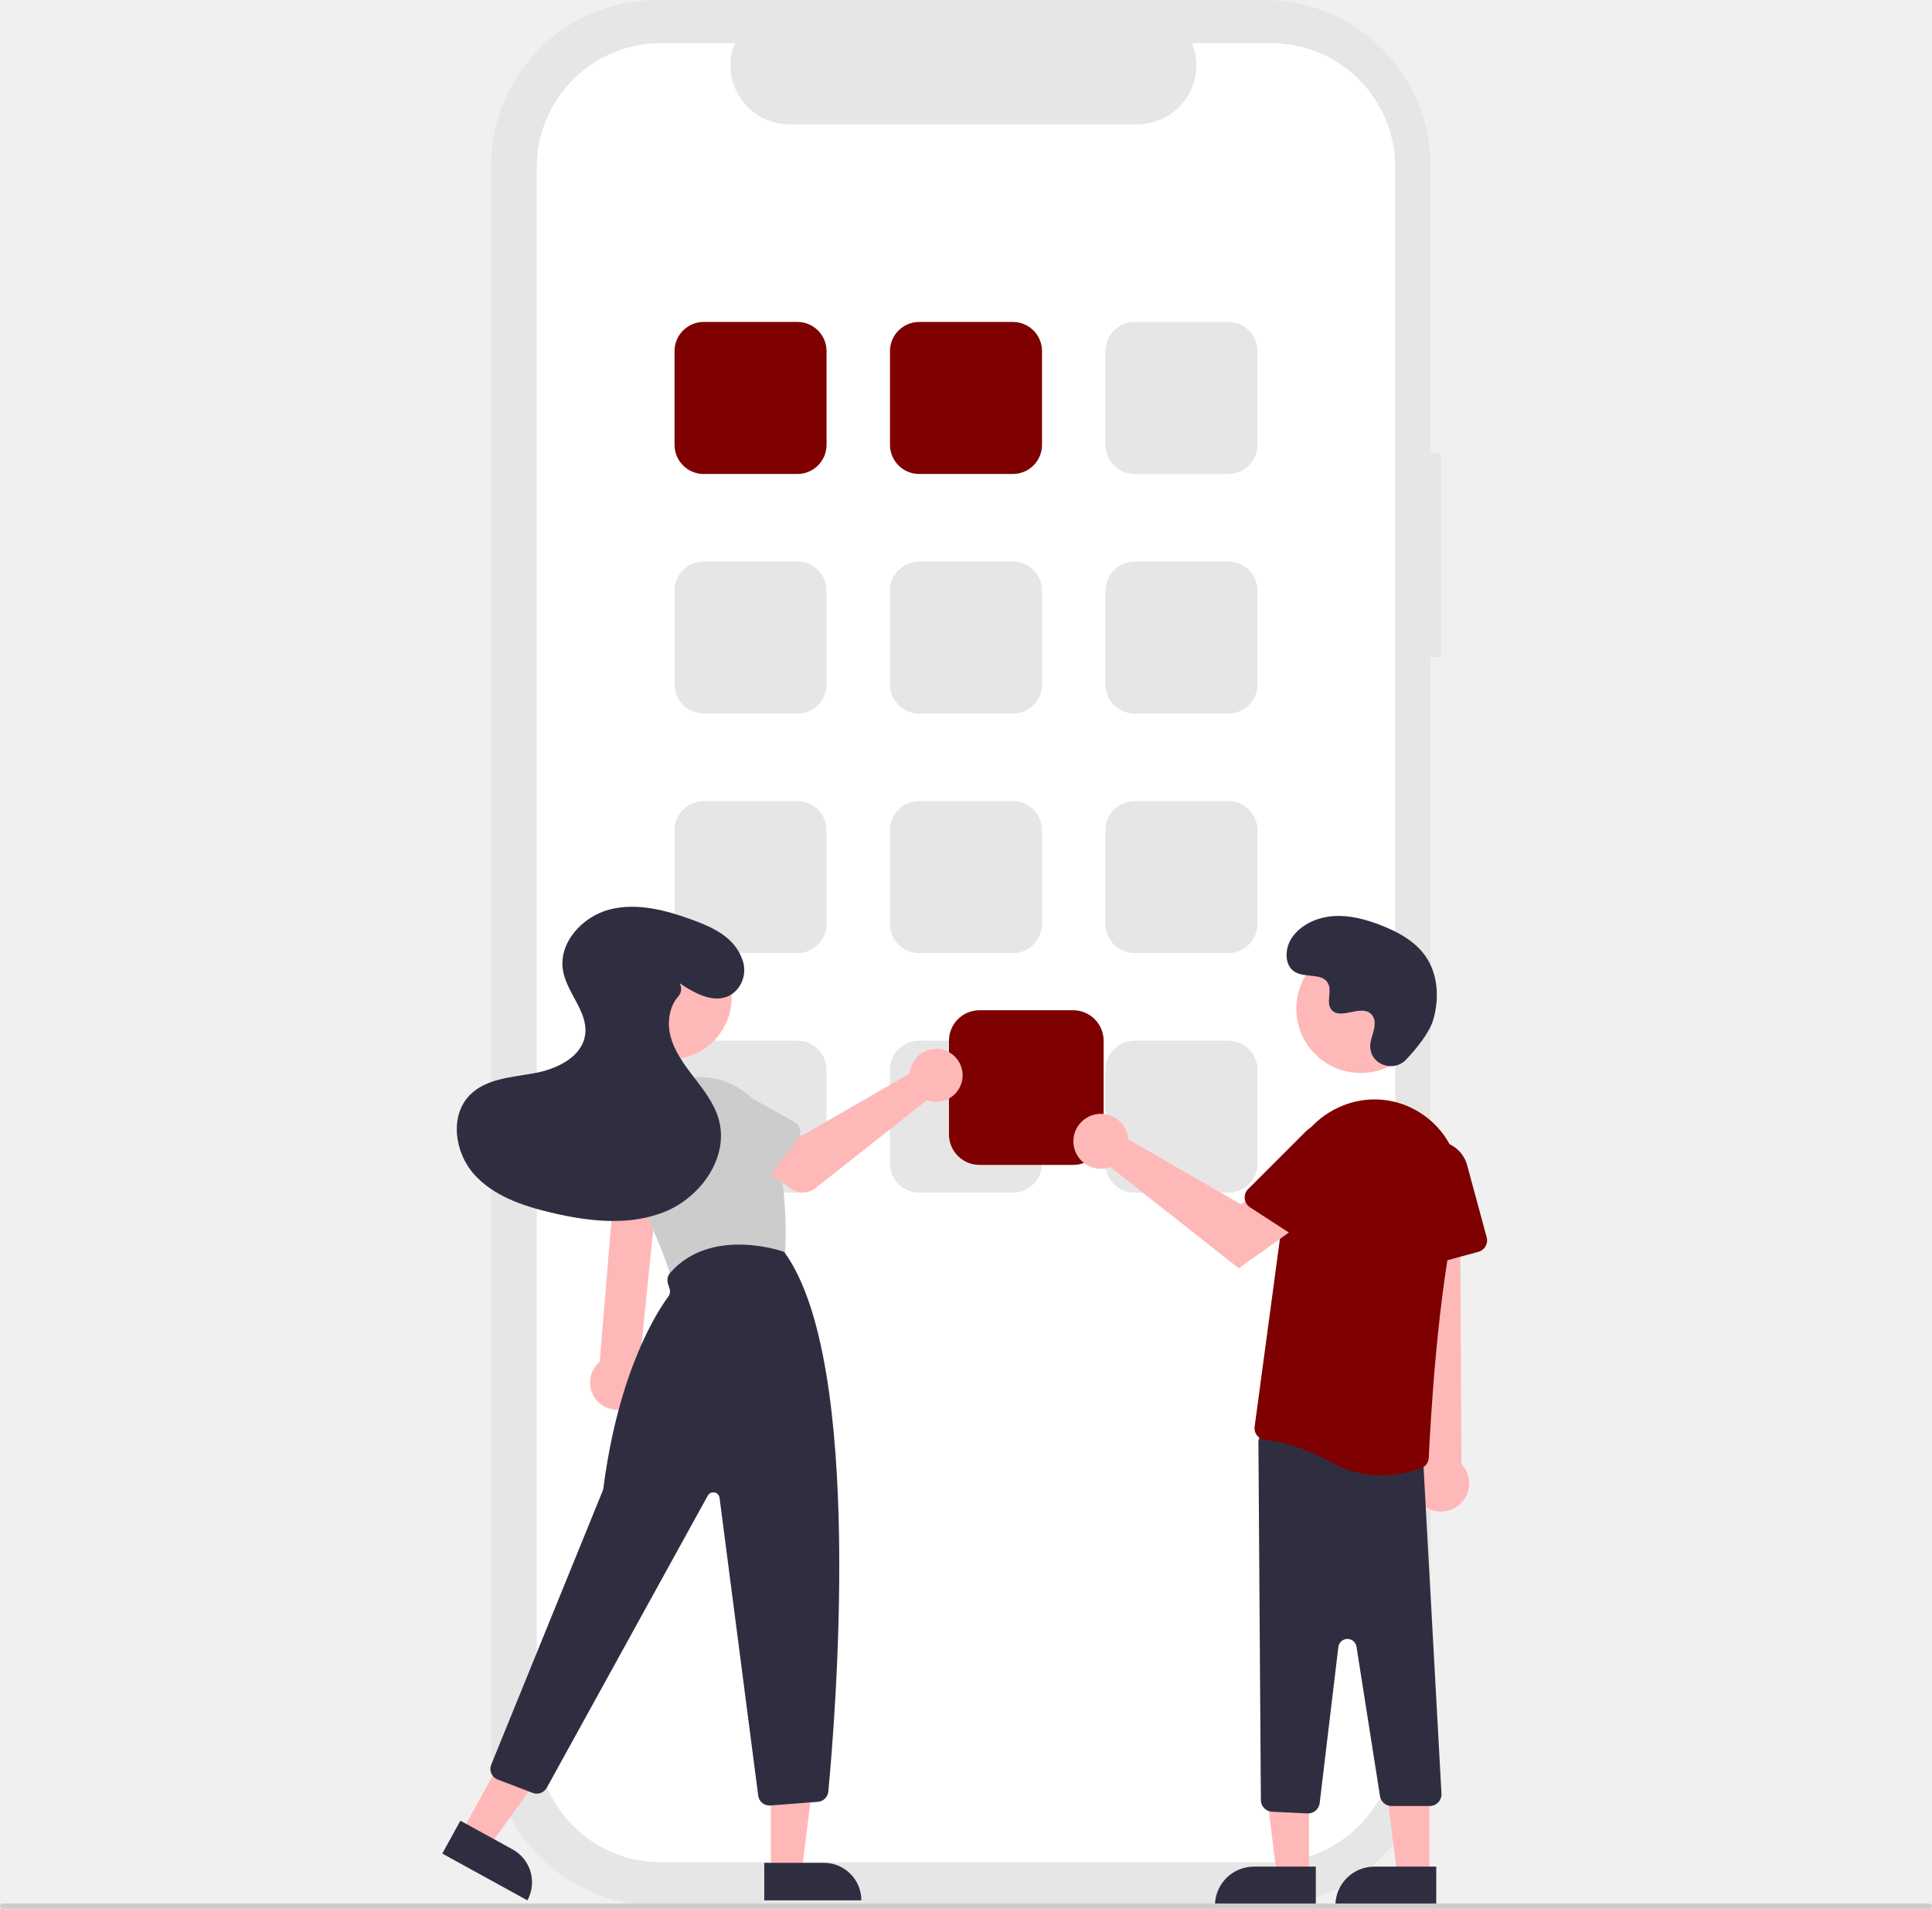
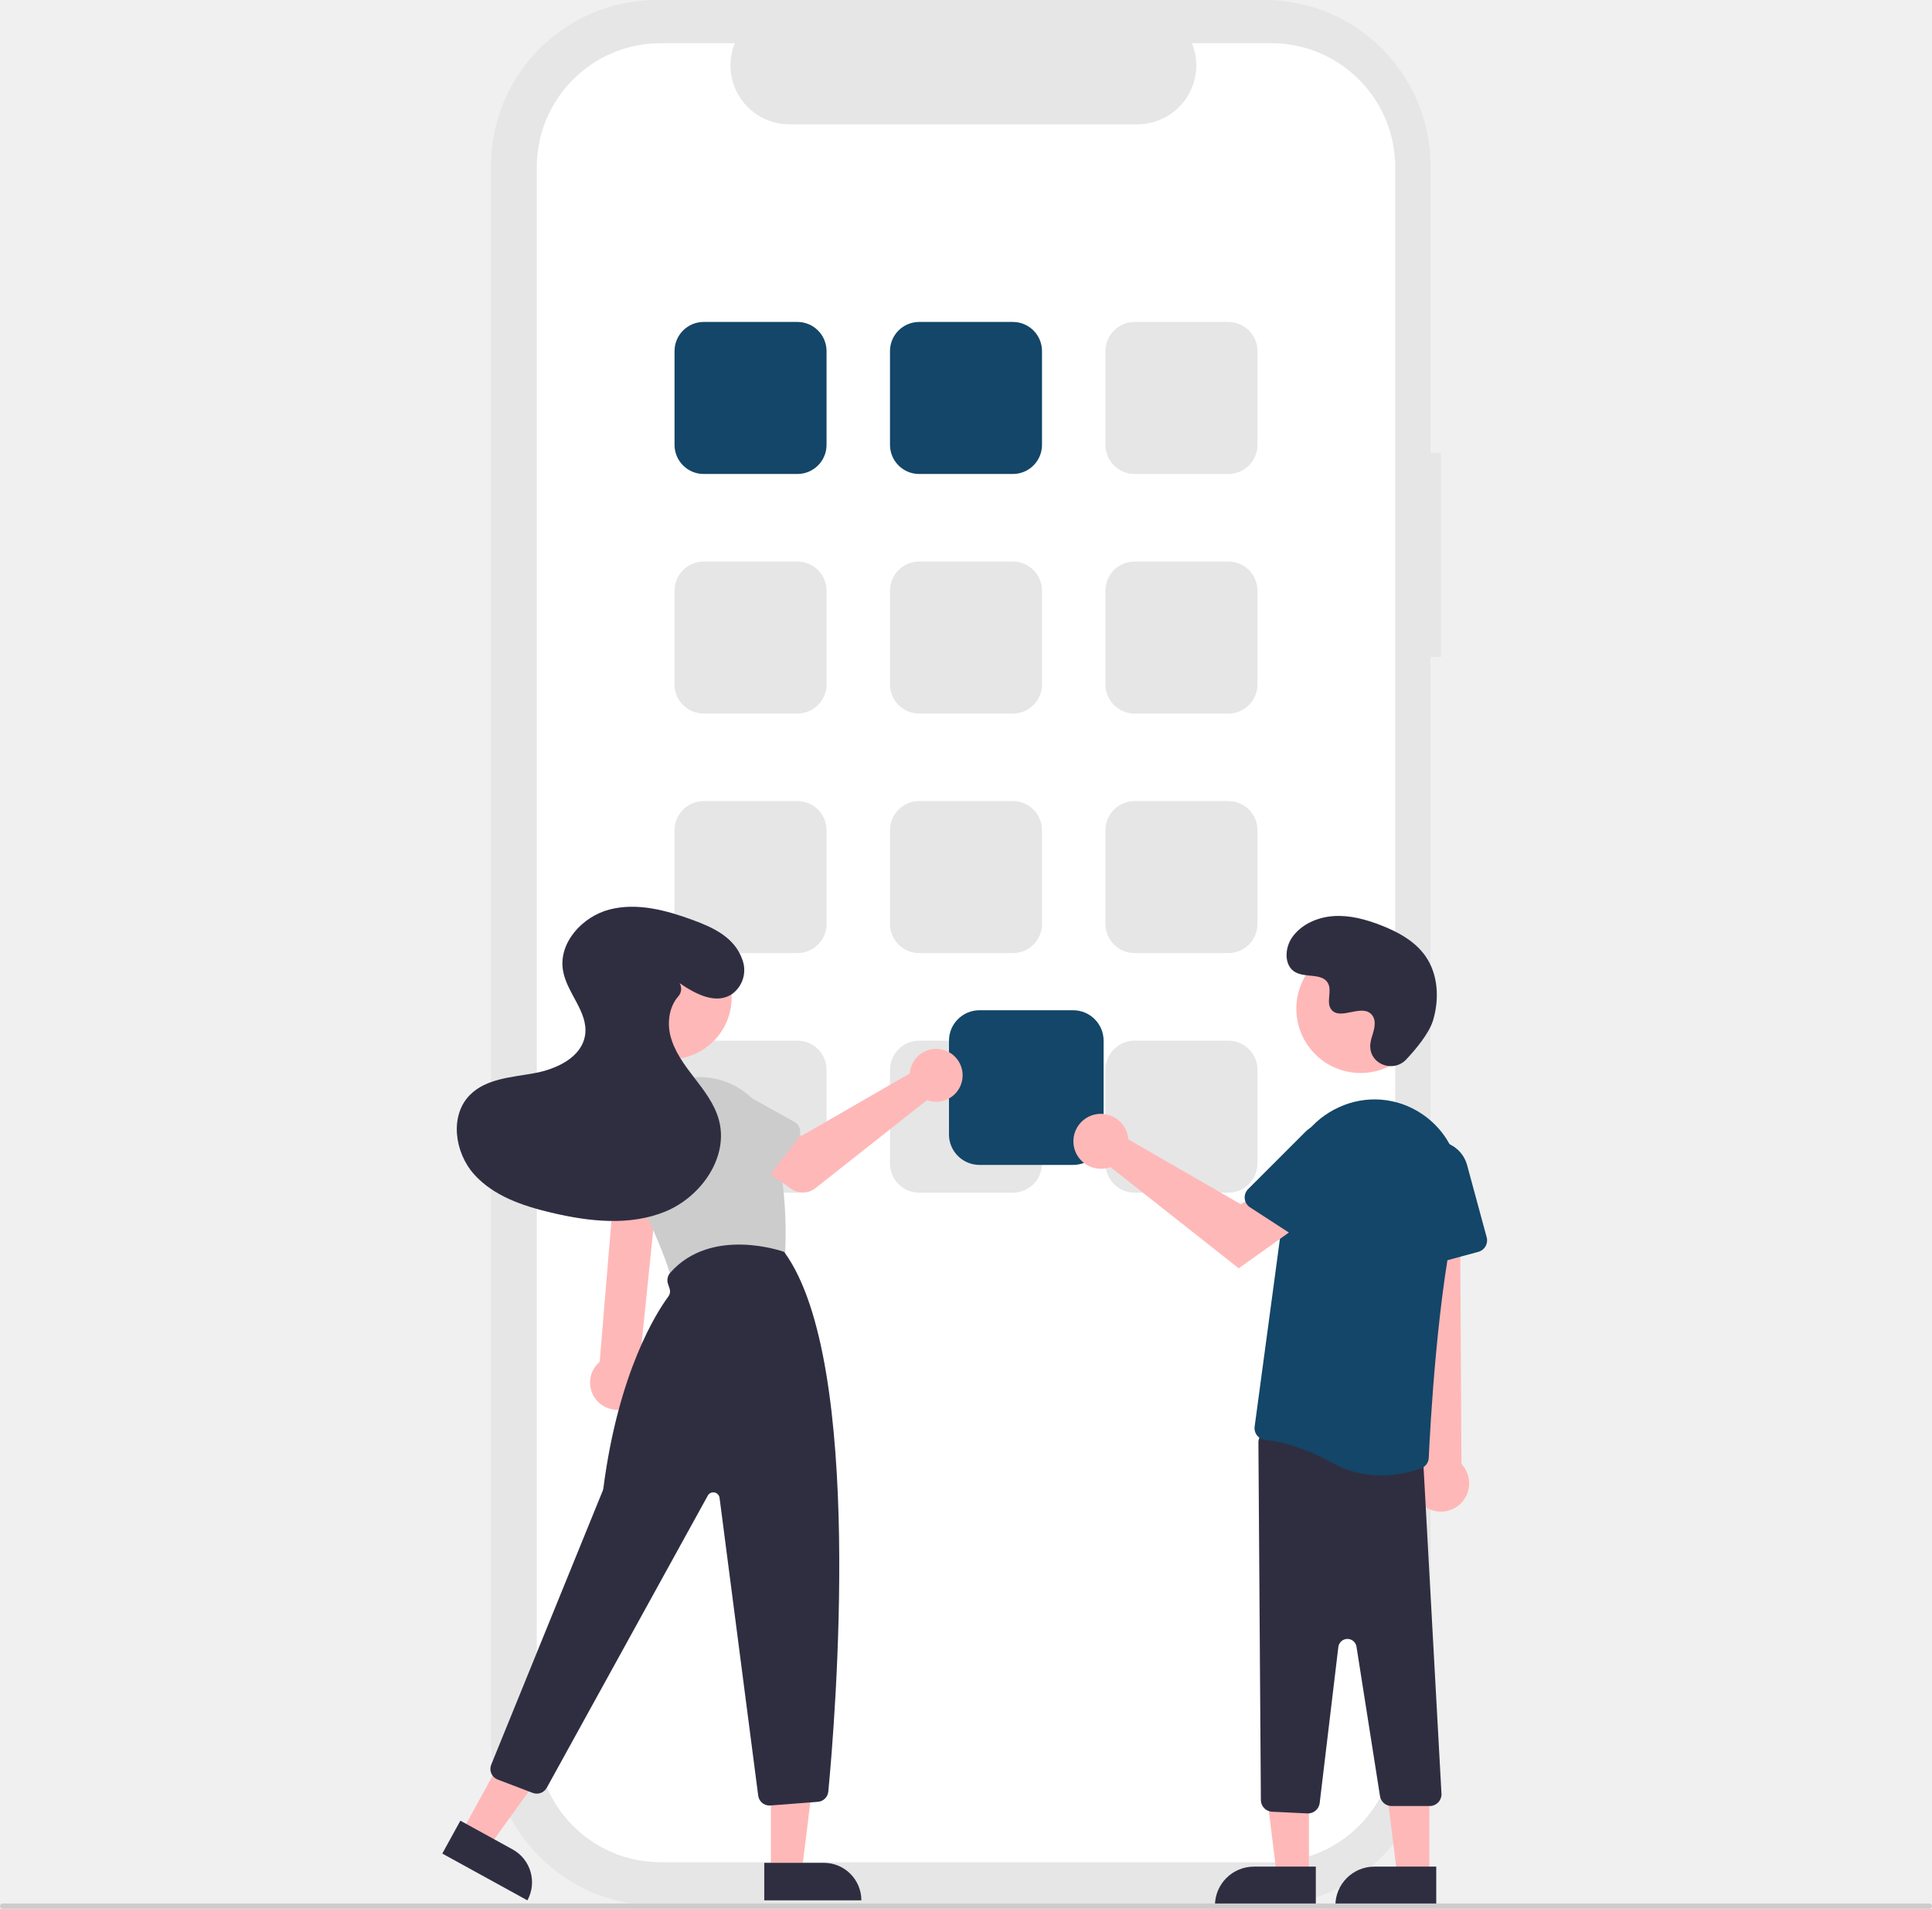
<svg xmlns="http://www.w3.org/2000/svg" data-name="Layer 1" width="738" height="729.047" viewBox="0 0 738 729.047">
  <path d="M781.445,258.424h-3.999V148.879a63.402,63.402,0,0,0-63.402-63.402H481.957a63.402,63.402,0,0,0-63.402,63.402v600.974a63.402,63.402,0,0,0,63.402,63.402H714.044a63.402,63.402,0,0,0,63.402-63.402V336.4h3.999Z" transform="translate(-231 -85.47675)" fill="#e6e6e6" />
  <path d="M763.951,149.321v600.09a47.351,47.351,0,0,1-47.35,47.35h-233.2a47.351,47.351,0,0,1-47.35-47.35v-600.09a47.351,47.351,0,0,1,47.35-47.35h28.29a22.507,22.507,0,0,0,20.83,30.99h132.96a22.507,22.507,0,0,0,20.83-30.99h30.29A47.351,47.351,0,0,1,763.951,149.321Z" transform="translate(-231 -85.47675)" fill="#fff" />
-   <path d="M535.603,266.516h-35.812a11.142,11.142,0,0,1-11.129-11.129V219.575a11.142,11.142,0,0,1,11.129-11.129h35.812a11.142,11.142,0,0,1,11.129,11.129v35.812A11.142,11.142,0,0,1,535.603,266.516Z" transform="translate(-231 -85.47675)" fill="#7E0000" />
-   <path d="M617.907,266.516H582.095a11.142,11.142,0,0,1-11.129-11.129V219.575A11.142,11.142,0,0,1,582.095,208.446h35.812a11.142,11.142,0,0,1,11.129,11.129v35.812A11.142,11.142,0,0,1,617.907,266.516Z" transform="translate(-231 -85.47675)" fill="#7E0000" />
+   <path d="M535.603,266.516h-35.812a11.142,11.142,0,0,1-11.129-11.129V219.575a11.142,11.142,0,0,1,11.129-11.129h35.812a11.142,11.142,0,0,1,11.129,11.129v35.812A11.142,11.142,0,0,1,535.603,266.516Z" transform="translate(-231 -85.47675)" fill="#134668" />
+   <path d="M617.907,266.516H582.095a11.142,11.142,0,0,1-11.129-11.129V219.575A11.142,11.142,0,0,1,582.095,208.446h35.812a11.142,11.142,0,0,1,11.129,11.129v35.812A11.142,11.142,0,0,1,617.907,266.516Z" transform="translate(-231 -85.47675)" fill="#134668" />
  <path d="M700.211,266.516H664.399a11.142,11.142,0,0,1-11.129-11.129V219.575a11.142,11.142,0,0,1,11.129-11.129h35.812A11.142,11.142,0,0,1,711.34,219.575v35.812A11.142,11.142,0,0,1,700.211,266.516Z" transform="translate(-231 -85.47675)" fill="#e6e6e6" />
  <path d="M535.603,358.025h-35.812a11.142,11.142,0,0,1-11.129-11.129V311.084a11.142,11.142,0,0,1,11.129-11.129h35.812a11.142,11.142,0,0,1,11.129,11.129v35.812A11.142,11.142,0,0,1,535.603,358.025Z" transform="translate(-231 -85.47675)" fill="#e6e6e6" />
  <path d="M617.907,358.025H582.095a11.142,11.142,0,0,1-11.129-11.129V311.084A11.142,11.142,0,0,1,582.095,299.955h35.812a11.142,11.142,0,0,1,11.129,11.129v35.812A11.142,11.142,0,0,1,617.907,358.025Z" transform="translate(-231 -85.47675)" fill="#e6e6e6" />
  <path d="M700.211,358.025H664.399a11.142,11.142,0,0,1-11.129-11.129V311.084a11.142,11.142,0,0,1,11.129-11.129h35.812A11.142,11.142,0,0,1,711.34,311.084v35.812A11.142,11.142,0,0,1,700.211,358.025Z" transform="translate(-231 -85.47675)" fill="#e6e6e6" />
  <path d="M535.603,449.516h-35.812a11.142,11.142,0,0,1-11.129-11.129V402.575a11.142,11.142,0,0,1,11.129-11.129h35.812a11.142,11.142,0,0,1,11.129,11.129v35.812A11.142,11.142,0,0,1,535.603,449.516Z" transform="translate(-231 -85.47675)" fill="#e6e6e6" />
  <path d="M617.907,449.516H582.095a11.142,11.142,0,0,1-11.129-11.129V402.575A11.142,11.142,0,0,1,582.095,391.446h35.812a11.142,11.142,0,0,1,11.129,11.129v35.812A11.142,11.142,0,0,1,617.907,449.516Z" transform="translate(-231 -85.47675)" fill="#e6e6e6" />
  <path d="M700.211,449.516H664.399a11.142,11.142,0,0,1-11.129-11.129V402.575a11.142,11.142,0,0,1,11.129-11.129h35.812A11.142,11.142,0,0,1,711.34,402.575v35.812A11.142,11.142,0,0,1,700.211,449.516Z" transform="translate(-231 -85.47675)" fill="#e6e6e6" />
  <path d="M535.603,541.025h-35.812a11.142,11.142,0,0,1-11.129-11.129V494.084a11.142,11.142,0,0,1,11.129-11.129h35.812a11.142,11.142,0,0,1,11.129,11.129v35.812A11.142,11.142,0,0,1,535.603,541.025Z" transform="translate(-231 -85.47675)" fill="#e6e6e6" />
  <path d="M617.907,541.025H582.095a11.142,11.142,0,0,1-11.129-11.129V494.084A11.142,11.142,0,0,1,582.095,482.955h35.812a11.142,11.142,0,0,1,11.129,11.129v35.812A11.142,11.142,0,0,1,617.907,541.025Z" transform="translate(-231 -85.47675)" fill="#e6e6e6" />
  <path d="M700.211,541.025H664.399a11.142,11.142,0,0,1-11.129-11.129V494.084a11.142,11.142,0,0,1,11.129-11.129h35.812A11.142,11.142,0,0,1,711.34,494.084v35.812A11.142,11.142,0,0,1,700.211,541.025Z" transform="translate(-231 -85.47675)" fill="#e6e6e6" />
-   <path d="M640.941,530.413h-35.812a11.643,11.643,0,0,1-11.629-11.629v-35.812a11.642,11.642,0,0,1,11.629-11.629h35.812a11.642,11.642,0,0,1,11.629,11.629v35.812A11.642,11.642,0,0,1,640.941,530.413Z" transform="translate(-231 -85.47675)" fill="#7E0000" />
+   <path d="M640.941,530.413h-35.812a11.643,11.643,0,0,1-11.629-11.629v-35.812a11.642,11.642,0,0,1,11.629-11.629h35.812a11.642,11.642,0,0,1,11.629,11.629v35.812A11.642,11.642,0,0,1,640.941,530.413Z" transform="translate(-231 -85.47675)" fill="#134668" />
  <path d="M471.496,622.828a10.342,10.342,0,0,0,3.698-15.421l7.733-75.611H466.215l-6.146,73.83A10.398,10.398,0,0,0,471.496,622.828Z" transform="translate(-231 -85.47675)" fill="#ffb8b8" />
  <circle cx="255.841" cy="380.947" r="23.645" fill="#ffb8b8" />
  <path d="M491.293,575.83a4.324,4.324,0,0,1-4.168-3.176c-1.894-6.883-6.823-18.52-14.649-34.59a28.652,28.652,0,0,1,16.271-39.558h0a28.639,28.639,0,0,1,36.801,18.244c6.066,19.017,5.773,39.388,5.365,47.263a4.343,4.343,0,0,1-3.402,4.01l-35.289,7.706A4.311,4.311,0,0,1,491.293,575.83Z" transform="translate(-231 -85.47675)" fill="#ccc" />
  <polygon points="294.466 714.884 306.269 714.883 311.884 669.359 294.464 669.36 294.466 714.884" fill="#ffb8b8" />
  <path d="M522.937,796.988h37.094a0,0,0,0,1,0,0v14.332a0,0,0,0,1,0,0H537.269a14.332,14.332,0,0,1-14.332-14.332v0A0,0,0,0,1,522.937,796.988Z" transform="translate(852.0051 1522.805) rotate(179.9974)" fill="#2f2e41" />
  <polygon points="176.447 699.587 186.79 705.273 213.644 668.087 198.379 659.695 176.447 699.587" fill="#ffb8b8" />
  <path d="M401.109,788.94h37.094a0,0,0,0,1,0,0v14.332a0,0,0,0,1,0,0H415.44a14.332,14.332,0,0,1-14.332-14.332v0A0,0,0,0,1,401.109,788.94Z" transform="translate(172.861 1610.431) rotate(-151.199)" fill="#2f2e41" />
  <path d="M524.915,775.092a4.332,4.332,0,0,1-4.292-3.775L505.862,657.575a2.407,2.407,0,0,0-4.494-.853L439.853,768.33a4.356,4.356,0,0,1-5.336,1.958L421.108,765.179a4.332,4.332,0,0,1-2.47-5.681l42.613-104.682a3.337,3.337,0,0,0,.218-.829c5.772-44.673,20.457-67.39,24.82-73.289a3.355,3.355,0,0,0,.477-3.055l-.6-1.799a4.33,4.33,0,0,1,.834-4.214c15.722-17.908,43.125-8.136,43.4-8.035l.137.051.086.118c30.727,42.14,19.366,179.01,16.777,206.019a4.32,4.32,0,0,1-3.98,3.899l-18.17,1.399C525.138,775.088,525.026,775.092,524.915,775.092Z" transform="translate(-231 -85.47675)" fill="#2f2e41" />
  <path d="M578.764,493.89a10.133,10.133,0,0,0-.23,1.579l-41.355,23.858-10.052-5.787-10.716,14.029L533.21,539.542a7.702,7.702,0,0,0,9.24-.225l42.645-33.643a10.106,10.106,0,1,0-6.33-11.785Z" transform="translate(-231 -85.47675)" fill="#ffb8b8" />
  <path d="M535.796,520.456,522.43,537.779a4.332,4.332,0,0,1-6.55.359l-15.131-15.713a12.031,12.031,0,0,1,14.755-19.008l18.978,10.612a4.332,4.332,0,0,1,1.314,6.427Z" transform="translate(-231 -85.47675)" fill="#ccc" />
  <path d="M483.991,550.553l-21.532-3.888a4.332,4.332,0,0,1-3.335-5.649l6.98-20.667a12.031,12.031,0,0,1,23.667,4.345l-.681,21.732a4.332,4.332,0,0,1-5.1,4.126Z" transform="translate(-231 -85.47675)" fill="#ccc" />
  <path d="M490.584,460.985c6.077,4.159,14.057,8.435,20.264,4.006a11.295,11.295,0,0,0,3.707-13.02c-2.972-8.499-11.138-12.241-18.947-15.109-10.151-3.729-21.204-6.695-31.684-4.025S444.183,445.652,446.075,456.3c1.521,8.563,9.598,15.687,8.452,24.308-1.154,8.676-10.911,13.243-19.525,14.793s-18.253,2.049-24.444,8.236c-7.897,7.893-5.925,22.001,1.506,30.334s18.645,12.111,29.511,14.679c14.397,3.402,29.968,5.191,43.641-.456s24.314-20.847,20.353-35.1c-1.673-6.021-5.614-11.109-9.423-16.062s-7.666-10.133-9.119-16.211c-1.211-5.065-.315-10.945,3.044-14.744a4.272,4.272,0,0,0,.572-4.993Z" transform="translate(-231 -85.47675)" fill="#2f2e41" />
  <polygon points="500 716.459 487.74 716.459 481.908 669.171 500.002 669.171 500 716.459" fill="#ffb8b8" />
  <path d="M478.983,712.956h23.644a0,0,0,0,1,0,0v14.887a0,0,0,0,1,0,0H464.096a0,0,0,0,1,0,0v0A14.887,14.887,0,0,1,478.983,712.956Z" fill="#2f2e41" />
  <polygon points="546 716.459 533.74 716.459 527.908 669.171 546.002 669.171 546 716.459" fill="#ffb8b8" />
  <path d="M524.983,712.956h23.644a0,0,0,0,1,0,0v14.887a0,0,0,0,1,0,0H510.096a0,0,0,0,1,0,0v0A14.887,14.887,0,0,1,524.983,712.956Z" fill="#2f2e41" />
  <path d="M775.503,661.097a10.743,10.743,0,0,1-2.062-16.343L765.368,530.196l23.253,2.255.639,112.187a10.801,10.801,0,0,1-13.757,16.459Z" transform="translate(-231 -85.47675)" fill="#ffb8b8" />
  <path d="M730.421,778.113l-13.496-.644a4.499,4.499,0,0,1-4.286-4.463l-.942-136.557a4.501,4.501,0,0,1,5.146-4.485l53.994,7.838a4.474,4.474,0,0,1,3.854,4.42l6.944,126.534a4.5,4.5,0,0,1-4.5,4.534H762.585a4.479,4.479,0,0,1-4.445-3.801l-8.977-57.067a3.5,3.5,0,0,0-6.933.128l-7.126,59.603a4.517,4.517,0,0,1-4.469,3.966Q730.528,778.119,730.421,778.113Z" transform="translate(-231 -85.47675)" fill="#2f2e41" />
-   <path d="M739.922,644.228c-11.899-6.611-21.197-8.349-25.68-8.796a4.418,4.418,0,0,1-3.053-1.673,4.478,4.478,0,0,1-.931-3.401l12.938-96.051a33.219,33.219,0,0,1,19.364-25.957,32.306,32.306,0,0,1,31.396,2.461q.665.442,1.305.903a33.178,33.178,0,0,1,12.636,34.573c-7.934,32.455-10.659,85.662-11.125,95.999a4.465,4.465,0,0,1-2.918,4.005,45.085,45.085,0,0,1-15.226,2.711A38.125,38.125,0,0,1,739.922,644.228Z" transform="translate(-231 -85.47675)" fill="#7E0000" />
-   <path d="M770.632,568.689a4.482,4.482,0,0,1-1.859-3.401l-1.704-30.876a12.399,12.399,0,0,1,24.346-3.927l7.485,27.605a4.505,4.505,0,0,1-3.166,5.521L774.444,569.384A4.483,4.483,0,0,1,770.632,568.689Z" transform="translate(-231 -85.47675)" fill="#7E0000" />
+   <path d="M739.922,644.228c-11.899-6.611-21.197-8.349-25.68-8.796a4.418,4.418,0,0,1-3.053-1.673,4.478,4.478,0,0,1-.931-3.401l12.938-96.051a33.219,33.219,0,0,1,19.364-25.957,32.306,32.306,0,0,1,31.396,2.461q.665.442,1.305.903a33.178,33.178,0,0,1,12.636,34.573c-7.934,32.455-10.659,85.662-11.125,95.999a4.465,4.465,0,0,1-2.918,4.005,45.085,45.085,0,0,1-15.226,2.711A38.125,38.125,0,0,1,739.922,644.228Z" transform="translate(-231 -85.47675)" fill="#134668" />
+   <path d="M770.632,568.689a4.482,4.482,0,0,1-1.859-3.401l-1.704-30.876a12.399,12.399,0,0,1,24.346-3.927l7.485,27.605a4.505,4.505,0,0,1-3.166,5.521L774.444,569.384A4.483,4.483,0,0,1,770.632,568.689Z" transform="translate(-231 -85.47675)" fill="#134668" />
  <circle cx="519.744" cy="385.271" r="24.561" fill="#ffb8b8" />
  <path d="M661.74,519.002a10.526,10.526,0,0,1,.239,1.64l42.957,24.782,10.441-6.011,11.131,14.572L704.172,569.906l-49.008-38.663a10.496,10.496,0,1,1,6.576-12.241Z" transform="translate(-231 -85.47675)" fill="#ffb8b8" />
-   <path d="M706.471,543.317a4.482,4.482,0,0,1,1.293-3.653l21.863-21.868a12.399,12.399,0,0,1,19.168,15.516l-15.57,23.992a4.505,4.505,0,0,1-6.224,1.325L708.497,546.62A4.483,4.483,0,0,1,706.471,543.317Z" transform="translate(-231 -85.47675)" fill="#7E0000" />
+   <path d="M706.471,543.317a4.482,4.482,0,0,1,1.293-3.653l21.863-21.868a12.399,12.399,0,0,1,19.168,15.516l-15.57,23.992a4.505,4.505,0,0,1-6.224,1.325L708.497,546.62A4.483,4.483,0,0,1,706.471,543.317Z" transform="translate(-231 -85.47675)" fill="#134668" />
  <path d="M768.124,490.179c-4.582,4.881-13.091,2.261-13.688-4.407a8.056,8.056,0,0,1,.01-1.556c.308-2.954,2.015-5.635,1.606-8.754a4.59,4.59,0,0,0-.84-2.149c-3.651-4.889-12.222,2.187-15.668-2.239-2.113-2.714.371-6.987-1.251-10.021-2.14-4.004-8.479-2.029-12.454-4.221-4.423-2.439-4.158-9.225-1.247-13.353,3.551-5.034,9.776-7.72,15.923-8.107s12.253,1.275,17.992,3.511c6.521,2.541,12.988,6.054,17.001,11.788,4.88,6.973,5.35,16.348,2.909,24.502C776.933,480.134,771.866,486.193,768.124,490.179Z" transform="translate(-231 -85.47675)" fill="#2f2e41" />
  <path d="M968,814.523H232a1,1,0,0,1,0-2H968a1,1,0,0,1,0,2Z" transform="translate(-231 -85.47675)" fill="#ccc" />
</svg>
